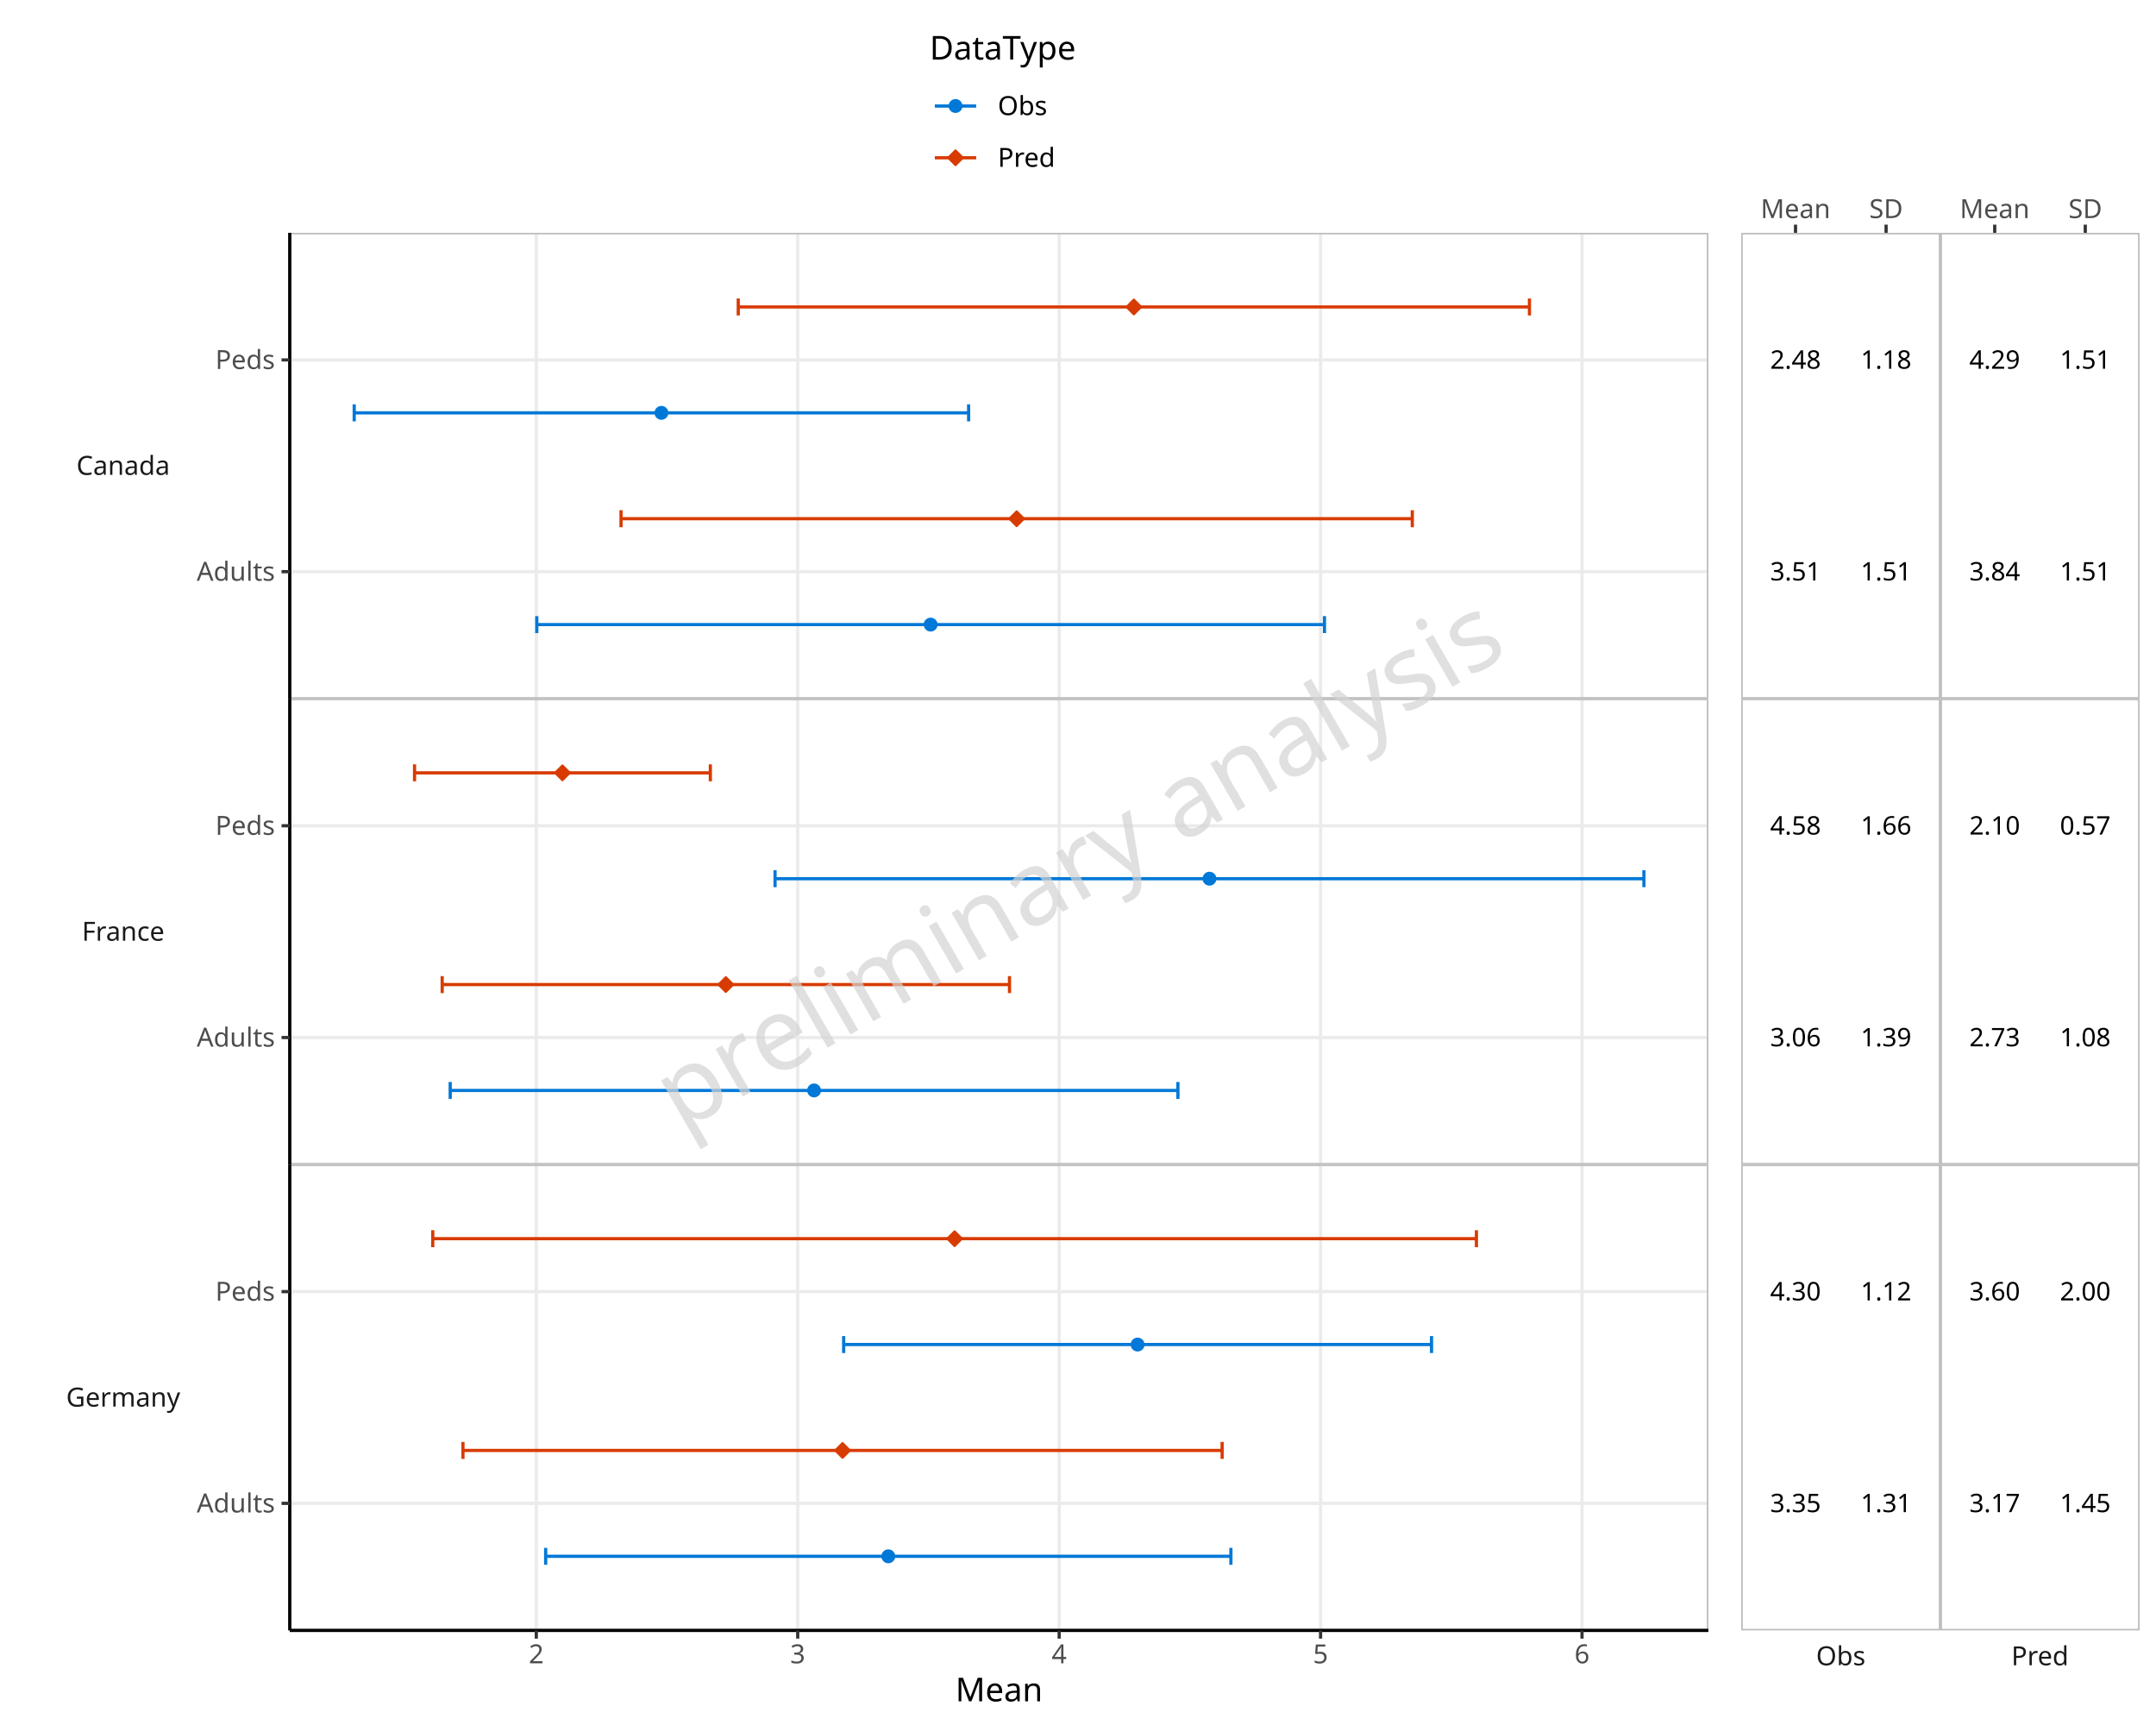
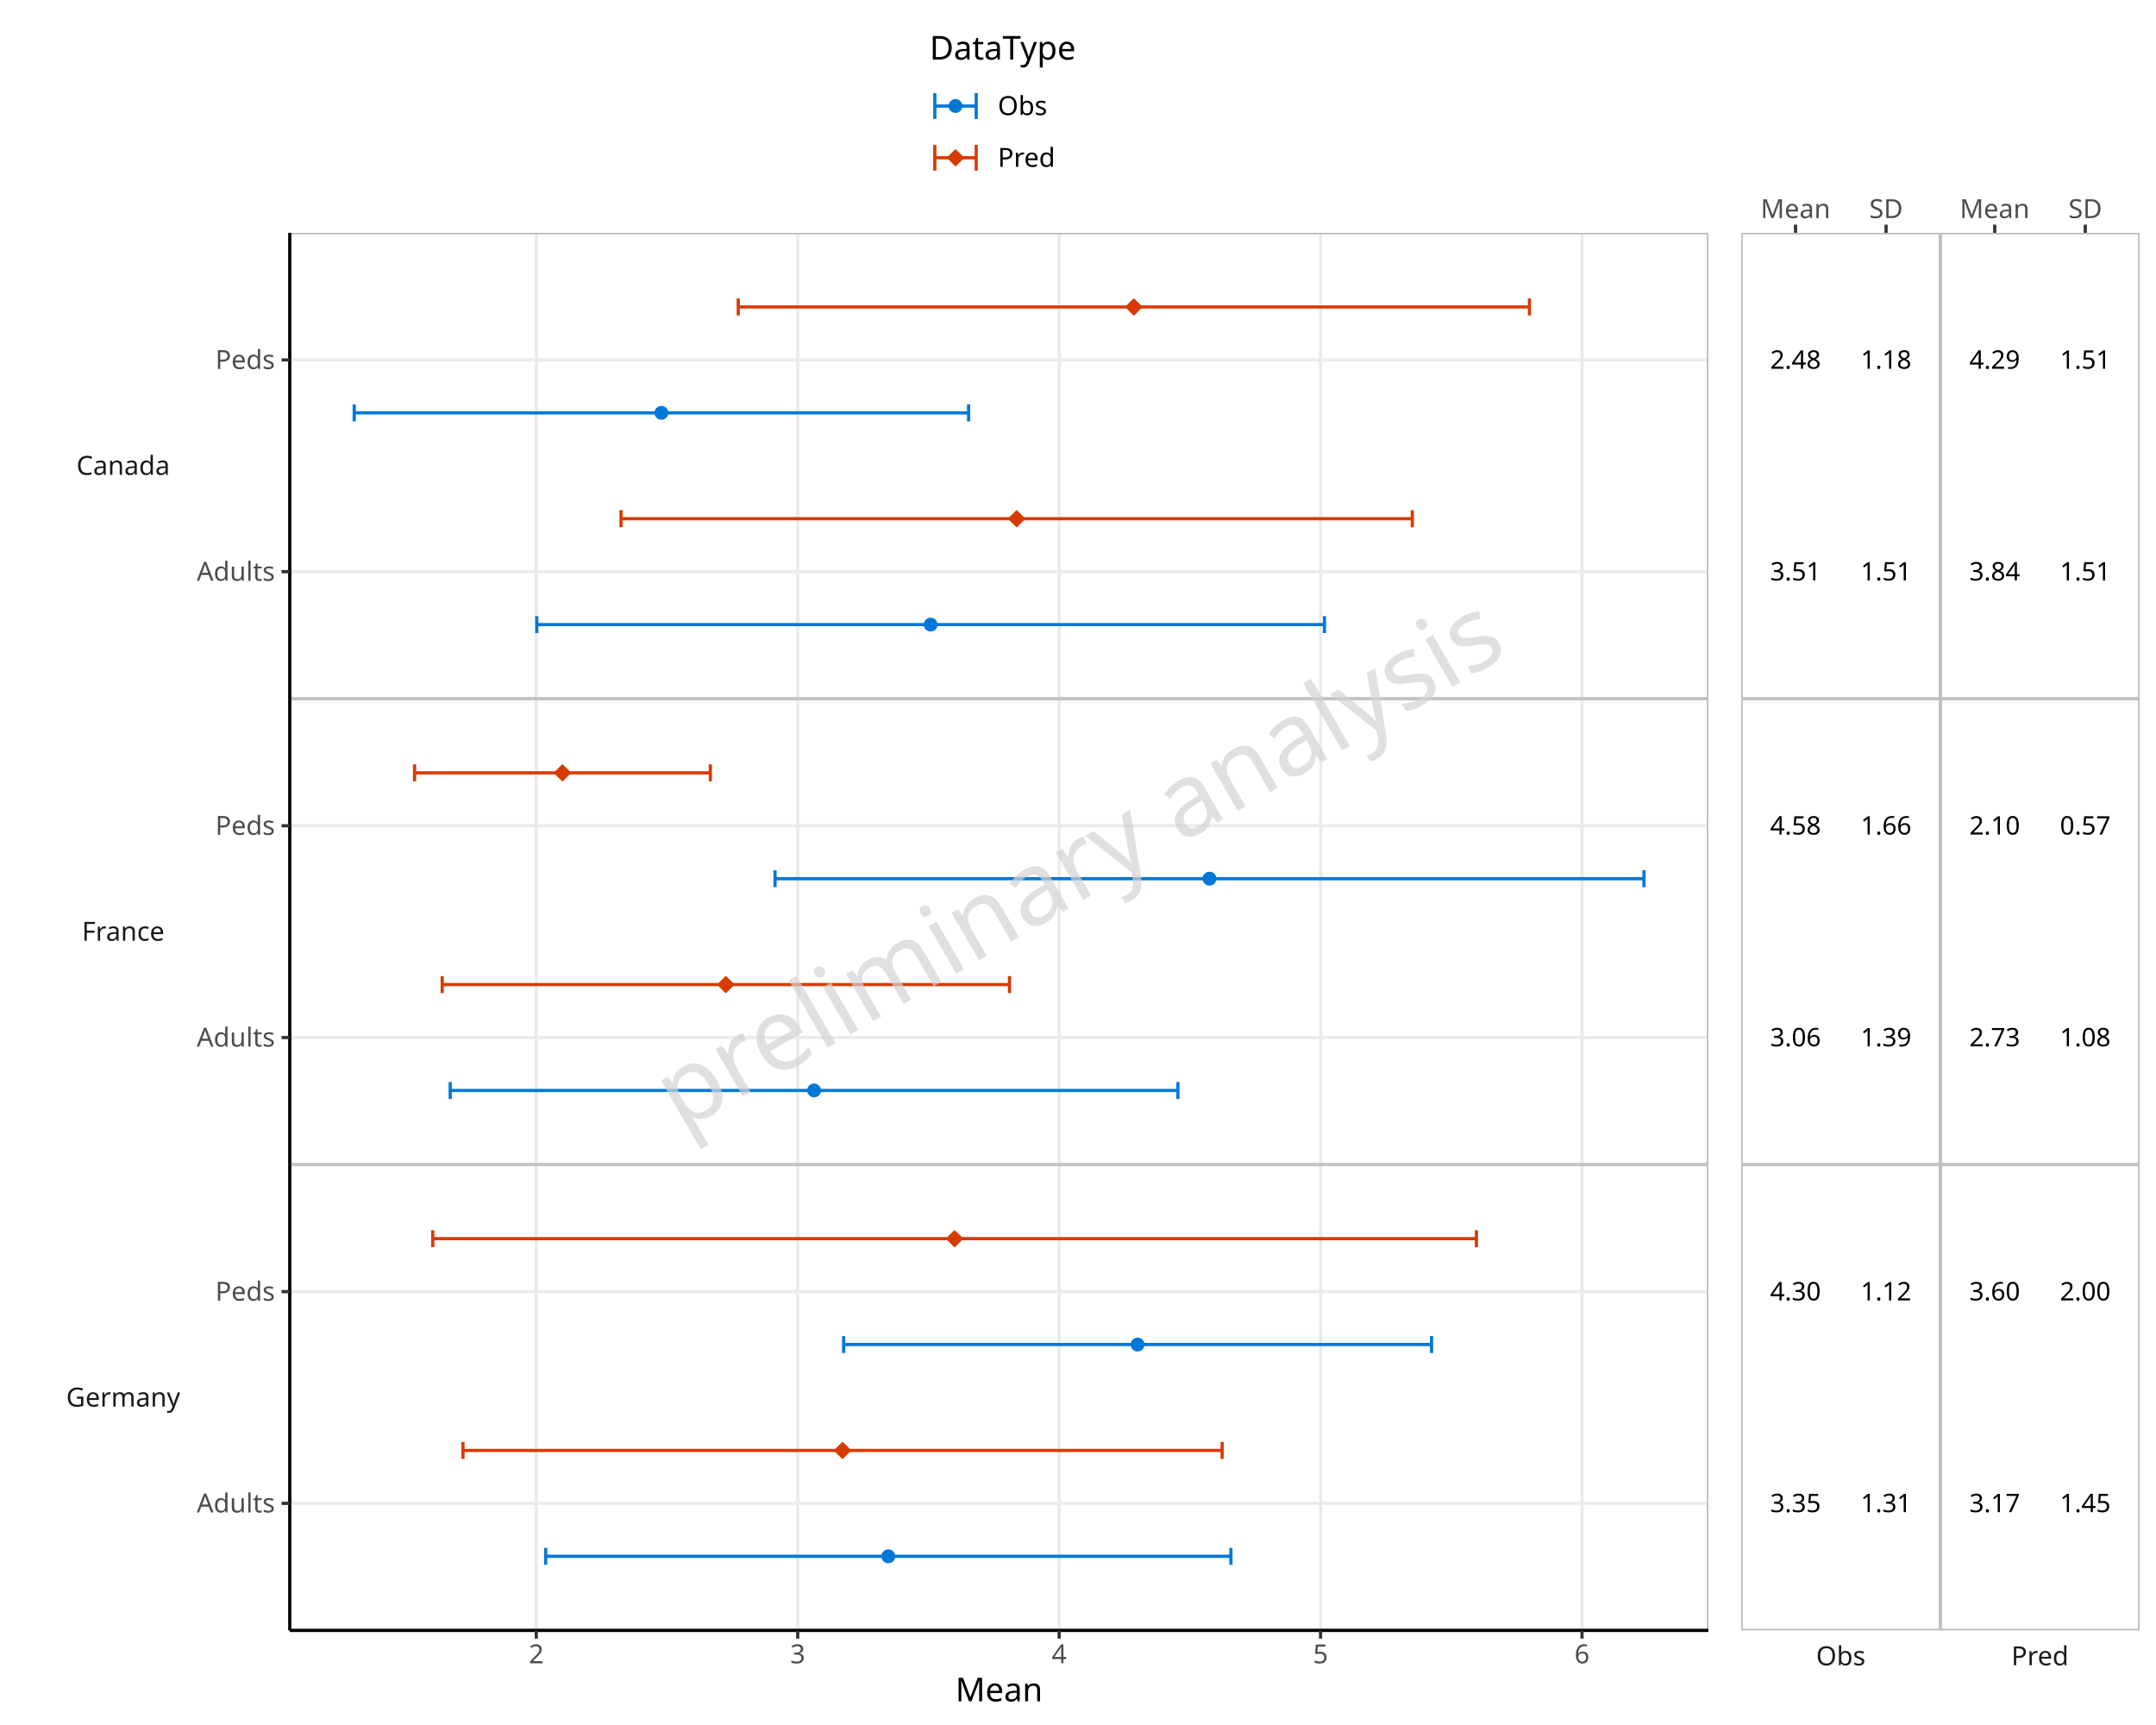
<svg xmlns="http://www.w3.org/2000/svg" class="svglite" data-engine-version="2.0" width="720.00pt" height="576.00pt" viewBox="0 0 720.00 576.00">
  <defs>
    <style type="text/css">
    .svglite line, .svglite polyline, .svglite polygon, .svglite path, .svglite rect, .svglite circle {
      fill: none;
      stroke: #000000;
      stroke-linecap: round;
      stroke-linejoin: round;
      stroke-miterlimit: 10.00;
    }
  </style>
  </defs>
  <rect width="100%" height="100%" style="stroke: none; fill: #FFFFFF;" />
  <defs>
    <clipPath id="cpMC4wMHw3MjAuMDB8MC4wMHw1NzYuMDA=">
      <rect x="0.00" y="0.00" width="720.00" height="576.00" />
    </clipPath>
  </defs>
  <g clip-path="url(#cpMC4wMHw3MjAuMDB8MC4wMHw1NzYuMDA=)">
</g>
  <defs>
    <clipPath id="cpMC4wMHw1NzYuMDB8MC4wMHw1NzYuMDA=">
      <rect x="0.00" y="0.00" width="576.00" height="576.00" />
    </clipPath>
  </defs>
  <g clip-path="url(#cpMC4wMHw1NzYuMDB8MC4wMHw1NzYuMDA=)">
    <rect x="0.00" y="0.00" width="576.00" height="576.00" style="stroke-width: 1.07; stroke: #FFFFFF; fill: #FFFFFF;" />
  </g>
  <g clip-path="url(#cpMC4wMHw3MjAuMDB8MC4wMHw1NzYuMDA=)">
</g>
  <defs>
    <clipPath id="cpOTYuNzZ8NTcwLjUyfDc3Ljc1fDIzMy4zMQ==">
      <rect x="96.76" y="77.75" width="473.76" height="155.55" />
    </clipPath>
  </defs>
  <g clip-path="url(#cpOTYuNzZ8NTcwLjUyfDc3Ljc1fDIzMy4zMQ==)">
    <rect x="96.76" y="77.75" width="473.76" height="155.55" style="stroke-width: 1.07; stroke: none; fill: #FFFFFF;" />
    <polyline points="96.76,190.88 570.52,190.88 " style="stroke-width: 1.07; stroke: #EBEBEB; stroke-linecap: butt;" />
    <polyline points="96.76,120.18 570.52,120.18 " style="stroke-width: 1.07; stroke: #EBEBEB; stroke-linecap: butt;" />
    <polyline points="179.10,233.31 179.10,77.75 " style="stroke-width: 1.07; stroke: #EBEBEB; stroke-linecap: butt;" />
    <polyline points="266.40,233.31 266.40,77.75 " style="stroke-width: 1.07; stroke: #EBEBEB; stroke-linecap: butt;" />
    <polyline points="353.71,233.31 353.71,77.75 " style="stroke-width: 1.07; stroke: #EBEBEB; stroke-linecap: butt;" />
    <polyline points="441.01,233.31 441.01,77.75 " style="stroke-width: 1.07; stroke: #EBEBEB; stroke-linecap: butt;" />
    <polyline points="528.32,233.31 528.32,77.75 " style="stroke-width: 1.07; stroke: #EBEBEB; stroke-linecap: butt;" />
    <polygon points="312.74,208.56 312.73,208.37 312.70,208.18 312.66,207.99 312.59,207.81 312.51,207.64 312.41,207.47 312.30,207.32 312.17,207.18 312.02,207.05 311.87,206.94 311.71,206.84 311.53,206.75 311.35,206.69 311.16,206.64 310.98,206.62 310.78,206.61 310.59,206.62 310.40,206.64 310.22,206.69 310.03,206.75 309.86,206.84 309.70,206.94 309.54,207.05 309.40,207.18 309.27,207.32 309.16,207.47 309.06,207.64 308.98,207.81 308.91,207.99 308.87,208.18 308.84,208.37 308.83,208.56 308.84,208.75 308.87,208.94 308.91,209.13 308.98,209.31 309.06,209.48 309.16,209.65 309.27,209.80 309.40,209.94 309.54,210.07 309.70,210.19 309.86,210.29 310.03,210.37 310.22,210.43 310.40,210.48 310.59,210.51 310.78,210.52 310.98,210.51 311.16,210.48 311.35,210.43 311.53,210.37 311.71,210.29 311.87,210.19 312.02,210.07 312.17,209.94 312.30,209.80 312.41,209.65 312.51,209.48 312.59,209.31 312.66,209.13 312.70,208.94 312.73,208.75 " style="stroke-width: 0.71; stroke: #0078D7; fill: #0078D7;" />
    <polygon points="222.84,137.86 222.83,137.66 222.80,137.47 222.75,137.29 222.69,137.11 222.60,136.93 222.51,136.77 222.39,136.61 222.26,136.47 222.12,136.34 221.97,136.23 221.80,136.13 221.63,136.05 221.45,135.98 221.26,135.94 221.07,135.91 220.88,135.90 220.69,135.91 220.50,135.94 220.31,135.98 220.13,136.05 219.96,136.13 219.79,136.23 219.64,136.34 219.50,136.47 219.37,136.61 219.25,136.77 219.15,136.93 219.07,137.11 219.01,137.29 218.96,137.47 218.93,137.66 218.92,137.86 218.93,138.05 218.96,138.24 219.01,138.42 219.07,138.60 219.15,138.78 219.25,138.94 219.37,139.10 219.50,139.24 219.64,139.37 219.79,139.48 219.96,139.58 220.13,139.66 220.31,139.73 220.50,139.77 220.69,139.80 220.88,139.81 221.07,139.80 221.26,139.77 221.45,139.73 221.63,139.66 221.80,139.58 221.97,139.48 222.12,139.37 222.26,139.24 222.39,139.10 222.51,138.94 222.60,138.78 222.69,138.60 222.75,138.42 222.80,138.24 222.83,138.05 " style="stroke-width: 0.71; stroke: #0078D7; fill: #0078D7;" />
    <polygon points="341.97,173.21 339.52,170.76 337.07,173.21 339.52,175.66 " style="stroke-width: 0.71; stroke: #D83B01; fill: #D83B01;" />
    <polygon points="381.10,102.50 378.65,100.05 376.20,102.50 378.65,104.95 " style="stroke-width: 0.71; stroke: #D83B01; fill: #D83B01;" />
    <line x1="179.26" y1="208.56" x2="442.31" y2="208.56" style="stroke-width: 1.07; stroke: #0078D7; stroke-linecap: butt;" />
    <line x1="118.29" y1="137.86" x2="323.47" y2="137.86" style="stroke-width: 1.07; stroke: #0078D7; stroke-linecap: butt;" />
    <line x1="207.40" y1="173.21" x2="471.64" y2="173.21" style="stroke-width: 1.07; stroke: #D83B01; stroke-linecap: butt;" />
    <line x1="246.54" y1="102.50" x2="510.76" y2="102.50" style="stroke-width: 1.07; stroke: #D83B01; stroke-linecap: butt;" />
    <line x1="179.26" y1="211.40" x2="179.26" y2="205.73" style="stroke-width: 1.07; stroke: #0078D7; stroke-linecap: butt;" />
    <line x1="118.29" y1="140.69" x2="118.29" y2="135.02" style="stroke-width: 1.07; stroke: #0078D7; stroke-linecap: butt;" />
    <line x1="207.40" y1="176.04" x2="207.40" y2="170.37" style="stroke-width: 1.07; stroke: #D83B01; stroke-linecap: butt;" />
    <line x1="246.54" y1="105.34" x2="246.54" y2="99.67" style="stroke-width: 1.07; stroke: #D83B01; stroke-linecap: butt;" />
    <line x1="442.31" y1="211.40" x2="442.31" y2="205.73" style="stroke-width: 1.07; stroke: #0078D7; stroke-linecap: butt;" />
    <line x1="323.47" y1="140.69" x2="323.47" y2="135.02" style="stroke-width: 1.07; stroke: #0078D7; stroke-linecap: butt;" />
    <line x1="471.64" y1="176.04" x2="471.64" y2="170.37" style="stroke-width: 1.07; stroke: #D83B01; stroke-linecap: butt;" />
    <line x1="510.76" y1="105.34" x2="510.76" y2="99.67" style="stroke-width: 1.07; stroke: #D83B01; stroke-linecap: butt;" />
    <rect x="96.76" y="77.75" width="473.76" height="155.55" style="stroke-width: 1.07; stroke: #BEBEBE;" />
  </g>
  <g clip-path="url(#cpMC4wMHw3MjAuMDB8MC4wMHw1NzYuMDA=)">
</g>
  <defs>
    <clipPath id="cpOTYuNzZ8NTcwLjUyfDIzMy4zMXwzODguODY=">
      <rect x="96.76" y="233.31" width="473.76" height="155.55" />
    </clipPath>
  </defs>
  <g clip-path="url(#cpOTYuNzZ8NTcwLjUyfDIzMy4zMXwzODguODY=)">
    <rect x="96.76" y="233.31" width="473.76" height="155.55" style="stroke-width: 1.07; stroke: none; fill: #FFFFFF;" />
    <polyline points="96.76,346.44 570.52,346.44 " style="stroke-width: 1.07; stroke: #EBEBEB; stroke-linecap: butt;" />
    <polyline points="96.76,275.73 570.52,275.73 " style="stroke-width: 1.07; stroke: #EBEBEB; stroke-linecap: butt;" />
    <polyline points="179.10,388.86 179.10,233.31 " style="stroke-width: 1.07; stroke: #EBEBEB; stroke-linecap: butt;" />
    <polyline points="266.40,388.86 266.40,233.31 " style="stroke-width: 1.07; stroke: #EBEBEB; stroke-linecap: butt;" />
    <polyline points="353.71,388.86 353.71,233.31 " style="stroke-width: 1.07; stroke: #EBEBEB; stroke-linecap: butt;" />
    <polyline points="441.01,388.86 441.01,233.31 " style="stroke-width: 1.07; stroke: #EBEBEB; stroke-linecap: butt;" />
    <polyline points="528.32,388.86 528.32,233.31 " style="stroke-width: 1.07; stroke: #EBEBEB; stroke-linecap: butt;" />
    <polygon points="273.82,364.12 273.81,363.92 273.78,363.73 273.73,363.55 273.67,363.37 273.58,363.19 273.49,363.03 273.37,362.87 273.24,362.73 273.10,362.60 272.95,362.49 272.78,362.39 272.61,362.31 272.43,362.24 272.24,362.20 272.05,362.17 271.86,362.16 271.67,362.17 271.48,362.20 271.29,362.24 271.11,362.31 270.94,362.39 270.77,362.49 270.62,362.60 270.48,362.73 270.35,362.87 270.23,363.03 270.13,363.19 270.05,363.37 269.99,363.55 269.94,363.73 269.91,363.92 269.90,364.12 269.91,364.31 269.94,364.50 269.99,364.68 270.05,364.86 270.13,365.04 270.23,365.20 270.35,365.36 270.48,365.50 270.62,365.63 270.77,365.74 270.94,365.84 271.11,365.92 271.29,365.99 271.48,366.03 271.67,366.06 271.86,366.07 272.05,366.06 272.24,366.03 272.43,365.99 272.61,365.92 272.78,365.84 272.95,365.74 273.10,365.63 273.24,365.50 273.37,365.36 273.49,365.20 273.58,365.04 273.67,364.86 273.73,364.68 273.78,364.50 273.81,364.31 " style="stroke-width: 0.71; stroke: #0078D7; fill: #0078D7;" />
    <polygon points="405.87,293.41 405.86,293.22 405.83,293.03 405.78,292.84 405.72,292.66 405.63,292.49 405.54,292.32 405.42,292.17 405.29,292.03 405.15,291.90 405.00,291.78 404.83,291.68 404.66,291.60 404.48,291.54 404.29,291.49 404.10,291.46 403.91,291.45 403.72,291.46 403.53,291.49 403.34,291.54 403.16,291.60 402.99,291.68 402.82,291.78 402.67,291.90 402.53,292.03 402.40,292.17 402.28,292.32 402.18,292.49 402.10,292.66 402.04,292.84 401.99,293.03 401.96,293.22 401.95,293.41 401.96,293.60 401.99,293.79 402.04,293.98 402.10,294.16 402.18,294.33 402.28,294.50 402.40,294.65 402.53,294.79 402.67,294.92 402.82,295.04 402.99,295.13 403.16,295.22 403.34,295.28 403.53,295.33 403.72,295.36 403.91,295.37 404.10,295.36 404.29,295.33 404.48,295.28 404.66,295.22 404.83,295.13 405.00,295.04 405.15,294.92 405.29,294.79 405.42,294.65 405.54,294.50 405.63,294.33 405.72,294.16 405.78,293.98 405.83,293.79 405.86,293.60 " style="stroke-width: 0.71; stroke: #0078D7; fill: #0078D7;" />
    <polygon points="244.84,328.76 242.39,326.31 239.94,328.76 242.39,331.21 " style="stroke-width: 0.71; stroke: #D83B01; fill: #D83B01;" />
    <polygon points="190.28,258.06 187.83,255.61 185.38,258.06 187.83,260.51 " style="stroke-width: 0.71; stroke: #D83B01; fill: #D83B01;" />
    <line x1="150.35" y1="364.12" x2="393.37" y2="364.12" style="stroke-width: 1.07; stroke: #0078D7; stroke-linecap: butt;" />
    <line x1="258.83" y1="293.41" x2="548.99" y2="293.41" style="stroke-width: 1.07; stroke: #0078D7; stroke-linecap: butt;" />
    <line x1="147.67" y1="328.76" x2="337.12" y2="328.76" style="stroke-width: 1.07; stroke: #D83B01; stroke-linecap: butt;" />
    <line x1="138.44" y1="258.06" x2="237.22" y2="258.06" style="stroke-width: 1.07; stroke: #D83B01; stroke-linecap: butt;" />
    <line x1="150.35" y1="366.95" x2="150.35" y2="361.28" style="stroke-width: 1.07; stroke: #0078D7; stroke-linecap: butt;" />
    <line x1="258.83" y1="296.24" x2="258.83" y2="290.57" style="stroke-width: 1.07; stroke: #0078D7; stroke-linecap: butt;" />
    <line x1="147.67" y1="331.60" x2="147.67" y2="325.93" style="stroke-width: 1.07; stroke: #D83B01; stroke-linecap: butt;" />
    <line x1="138.44" y1="260.89" x2="138.44" y2="255.22" style="stroke-width: 1.07; stroke: #D83B01; stroke-linecap: butt;" />
    <line x1="393.37" y1="366.95" x2="393.37" y2="361.28" style="stroke-width: 1.07; stroke: #0078D7; stroke-linecap: butt;" />
    <line x1="548.99" y1="296.24" x2="548.99" y2="290.57" style="stroke-width: 1.07; stroke: #0078D7; stroke-linecap: butt;" />
    <line x1="337.12" y1="331.60" x2="337.12" y2="325.93" style="stroke-width: 1.07; stroke: #D83B01; stroke-linecap: butt;" />
    <line x1="237.22" y1="260.89" x2="237.22" y2="255.22" style="stroke-width: 1.07; stroke: #D83B01; stroke-linecap: butt;" />
    <rect x="96.76" y="233.31" width="473.76" height="155.55" style="stroke-width: 1.07; stroke: #BEBEBE;" />
  </g>
  <g clip-path="url(#cpMC4wMHw3MjAuMDB8MC4wMHw1NzYuMDA=)">
</g>
  <defs>
    <clipPath id="cpOTYuNzZ8NTcwLjUyfDM4OC44Nnw1NDQuNDI=">
      <rect x="96.76" y="388.86" width="473.76" height="155.55" />
    </clipPath>
  </defs>
  <g clip-path="url(#cpOTYuNzZ8NTcwLjUyfDM4OC44Nnw1NDQuNDI=)">
    <rect x="96.76" y="388.86" width="473.76" height="155.55" style="stroke-width: 1.07; stroke: none; fill: #FFFFFF;" />
    <polyline points="96.76,501.99 570.52,501.99 " style="stroke-width: 1.07; stroke: #EBEBEB; stroke-linecap: butt;" />
    <polyline points="96.76,431.29 570.52,431.29 " style="stroke-width: 1.07; stroke: #EBEBEB; stroke-linecap: butt;" />
    <polyline points="179.10,544.42 179.10,388.86 " style="stroke-width: 1.07; stroke: #EBEBEB; stroke-linecap: butt;" />
    <polyline points="266.40,544.42 266.40,388.86 " style="stroke-width: 1.07; stroke: #EBEBEB; stroke-linecap: butt;" />
    <polyline points="353.71,544.42 353.71,388.86 " style="stroke-width: 1.07; stroke: #EBEBEB; stroke-linecap: butt;" />
    <polyline points="441.01,544.42 441.01,388.86 " style="stroke-width: 1.07; stroke: #EBEBEB; stroke-linecap: butt;" />
    <polyline points="528.32,544.42 528.32,388.86 " style="stroke-width: 1.07; stroke: #EBEBEB; stroke-linecap: butt;" />
    <polygon points="298.60,519.67 298.59,519.48 298.57,519.29 298.52,519.10 298.46,518.92 298.37,518.75 298.27,518.58 298.16,518.43 298.03,518.29 297.89,518.16 297.73,518.04 297.57,517.94 297.40,517.86 297.22,517.80 297.03,517.75 296.84,517.72 296.65,517.71 296.46,517.72 296.27,517.75 296.08,517.80 295.90,517.86 295.73,517.94 295.56,518.04 295.41,518.16 295.27,518.29 295.14,518.43 295.02,518.58 294.92,518.75 294.84,518.92 294.78,519.10 294.73,519.29 294.70,519.48 294.69,519.67 294.70,519.86 294.73,520.05 294.78,520.24 294.84,520.42 294.92,520.59 295.02,520.76 295.14,520.91 295.27,521.05 295.41,521.18 295.56,521.30 295.73,521.39 295.90,521.48 296.08,521.54 296.27,521.59 296.46,521.62 296.65,521.63 296.84,521.62 297.03,521.59 297.22,521.54 297.40,521.48 297.57,521.39 297.73,521.30 297.89,521.18 298.03,521.05 298.16,520.91 298.27,520.76 298.37,520.59 298.46,520.42 298.52,520.24 298.57,520.05 298.59,519.86 " style="stroke-width: 0.71; stroke: #0078D7; fill: #0078D7;" />
    <polygon points="381.86,448.96 381.85,448.77 381.82,448.58 381.77,448.40 381.71,448.21 381.63,448.04 381.53,447.88 381.41,447.72 381.28,447.58 381.14,447.45 380.99,447.34 380.82,447.24 380.65,447.16 380.47,447.09 380.28,447.05 380.09,447.02 379.90,447.01 379.71,447.02 379.52,447.05 379.33,447.09 379.15,447.16 378.98,447.24 378.81,447.34 378.66,447.45 378.52,447.58 378.39,447.72 378.27,447.88 378.18,448.04 378.09,448.21 378.03,448.40 377.98,448.58 377.95,448.77 377.94,448.96 377.95,449.16 377.98,449.35 378.03,449.53 378.09,449.71 378.18,449.89 378.27,450.05 378.39,450.20 378.52,450.35 378.66,450.48 378.81,450.59 378.98,450.69 379.15,450.77 379.33,450.84 379.52,450.88 379.71,450.91 379.90,450.92 380.09,450.91 380.28,450.88 380.47,450.84 380.65,450.77 380.82,450.69 380.99,450.59 381.14,450.48 381.28,450.35 381.41,450.20 381.53,450.05 381.63,449.89 381.71,449.71 381.77,449.53 381.82,449.35 381.85,449.16 " style="stroke-width: 0.71; stroke: #0078D7; fill: #0078D7;" />
    <polygon points="283.82,484.32 281.37,481.87 278.92,484.32 281.37,486.77 " style="stroke-width: 0.71; stroke: #D83B01; fill: #D83B01;" />
    <polygon points="321.24,413.61 318.79,411.16 316.34,413.61 318.79,416.06 " style="stroke-width: 0.71; stroke: #D83B01; fill: #D83B01;" />
    <line x1="182.23" y1="519.67" x2="411.06" y2="519.67" style="stroke-width: 1.07; stroke: #0078D7; stroke-linecap: butt;" />
    <line x1="281.74" y1="448.96" x2="478.06" y2="448.96" style="stroke-width: 1.07; stroke: #0078D7; stroke-linecap: butt;" />
    <line x1="154.61" y1="484.32" x2="408.13" y2="484.32" style="stroke-width: 1.07; stroke: #D83B01; stroke-linecap: butt;" />
    <line x1="144.52" y1="413.61" x2="493.05" y2="413.61" style="stroke-width: 1.07; stroke: #D83B01; stroke-linecap: butt;" />
    <line x1="182.23" y1="522.50" x2="182.23" y2="516.84" style="stroke-width: 1.07; stroke: #0078D7; stroke-linecap: butt;" />
    <line x1="281.74" y1="451.80" x2="281.74" y2="446.13" style="stroke-width: 1.07; stroke: #0078D7; stroke-linecap: butt;" />
    <line x1="154.61" y1="487.15" x2="154.61" y2="481.48" style="stroke-width: 1.07; stroke: #D83B01; stroke-linecap: butt;" />
    <line x1="144.52" y1="416.44" x2="144.52" y2="410.78" style="stroke-width: 1.07; stroke: #D83B01; stroke-linecap: butt;" />
    <line x1="411.06" y1="522.50" x2="411.06" y2="516.84" style="stroke-width: 1.07; stroke: #0078D7; stroke-linecap: butt;" />
    <line x1="478.06" y1="451.80" x2="478.06" y2="446.13" style="stroke-width: 1.07; stroke: #0078D7; stroke-linecap: butt;" />
    <line x1="408.13" y1="487.15" x2="408.13" y2="481.48" style="stroke-width: 1.07; stroke: #D83B01; stroke-linecap: butt;" />
    <line x1="493.05" y1="416.44" x2="493.05" y2="410.78" style="stroke-width: 1.07; stroke: #D83B01; stroke-linecap: butt;" />
    <rect x="96.76" y="388.86" width="473.76" height="155.55" style="stroke-width: 1.07; stroke: #BEBEBE;" />
  </g>
  <g clip-path="url(#cpMC4wMHw3MjAuMDB8MC4wMHw1NzYuMDA=)">
</g>
  <defs>
    <clipPath id="cpMTguMjF8NjQuMDd8NzcuNzV8MjMzLjMx">
      <rect x="18.21" y="77.75" width="45.87" height="155.55" />
    </clipPath>
  </defs>
  <g clip-path="url(#cpMTguMjF8NjQuMDd8NzcuNzV8MjMzLjMx)">
    <rect x="18.21" y="77.75" width="45.87" height="155.55" style="stroke-width: 1.07; stroke: none;" />
    <text x="41.14" y="158.56" text-anchor="middle" style="font-size: 8.80px; fill: #1A1A1A; font-family: sans;" textLength="30.83px" lengthAdjust="spacingAndGlyphs">Canada</text>
  </g>
  <g clip-path="url(#cpMC4wMHw3MjAuMDB8MC4wMHw1NzYuMDA=)">
</g>
  <defs>
    <clipPath id="cpMTguMjF8NjQuMDd8MjMzLjMxfDM4OC44Ng==">
      <rect x="18.21" y="233.31" width="45.87" height="155.55" />
    </clipPath>
  </defs>
  <g clip-path="url(#cpMTguMjF8NjQuMDd8MjMzLjMxfDM4OC44Ng==)">
    <rect x="18.21" y="233.31" width="45.87" height="155.55" style="stroke-width: 1.07; stroke: none;" />
    <text x="41.14" y="314.11" text-anchor="middle" style="font-size: 8.80px; fill: #1A1A1A; font-family: sans;" textLength="27.39px" lengthAdjust="spacingAndGlyphs">France</text>
  </g>
  <g clip-path="url(#cpMC4wMHw3MjAuMDB8MC4wMHw1NzYuMDA=)">
</g>
  <defs>
    <clipPath id="cpMTguMjF8NjQuMDd8Mzg4Ljg2fDU0NC40Mg==">
      <rect x="18.21" y="388.86" width="45.87" height="155.55" />
    </clipPath>
  </defs>
  <g clip-path="url(#cpMTguMjF8NjQuMDd8Mzg4Ljg2fDU0NC40Mg==)">
    <rect x="18.21" y="388.86" width="45.87" height="155.55" style="stroke-width: 1.07; stroke: none;" />
    <text x="41.14" y="469.67" text-anchor="middle" style="font-size: 8.80px; fill: #1A1A1A; font-family: sans;" textLength="36.20px" lengthAdjust="spacingAndGlyphs">Germany</text>
  </g>
  <g clip-path="url(#cpMC4wMHw3MjAuMDB8MC4wMHw1NzYuMDA=)">
    <polyline points="96.76,544.42 570.52,544.42 " style="stroke-width: 1.07; stroke-linecap: butt;" />
    <polyline points="179.10,547.16 179.10,544.42 " style="stroke-width: 1.07; stroke: #333333; stroke-linecap: butt;" />
    <polyline points="266.40,547.16 266.40,544.42 " style="stroke-width: 1.07; stroke: #333333; stroke-linecap: butt;" />
    <polyline points="353.71,547.16 353.71,544.42 " style="stroke-width: 1.07; stroke: #333333; stroke-linecap: butt;" />
    <polyline points="441.01,547.16 441.01,544.42 " style="stroke-width: 1.07; stroke: #333333; stroke-linecap: butt;" />
    <polyline points="528.32,547.16 528.32,544.42 " style="stroke-width: 1.07; stroke: #333333; stroke-linecap: butt;" />
    <text x="179.10" y="555.40" text-anchor="middle" style="font-size: 8.80px; fill: #4D4D4D; font-family: sans;" textLength="4.89px" lengthAdjust="spacingAndGlyphs">2</text>
    <text x="266.40" y="555.40" text-anchor="middle" style="font-size: 8.80px; fill: #4D4D4D; font-family: sans;" textLength="4.89px" lengthAdjust="spacingAndGlyphs">3</text>
    <text x="353.71" y="555.40" text-anchor="middle" style="font-size: 8.80px; fill: #4D4D4D; font-family: sans;" textLength="4.89px" lengthAdjust="spacingAndGlyphs">4</text>
    <text x="441.01" y="555.40" text-anchor="middle" style="font-size: 8.80px; fill: #4D4D4D; font-family: sans;" textLength="4.89px" lengthAdjust="spacingAndGlyphs">5</text>
    <text x="528.32" y="555.40" text-anchor="middle" style="font-size: 8.80px; fill: #4D4D4D; font-family: sans;" textLength="4.89px" lengthAdjust="spacingAndGlyphs">6</text>
    <polyline points="96.76,233.31 96.76,77.75 " style="stroke-width: 1.07; stroke-linecap: butt;" />
    <text x="91.83" y="193.91" text-anchor="end" style="font-size: 8.80px; fill: #4D4D4D; font-family: sans;" textLength="24.46px" lengthAdjust="spacingAndGlyphs">Adults</text>
    <text x="91.83" y="123.21" text-anchor="end" style="font-size: 8.80px; fill: #4D4D4D; font-family: sans;" textLength="20.06px" lengthAdjust="spacingAndGlyphs">Peds</text>
    <polyline points="94.02,190.88 96.76,190.88 " style="stroke-width: 1.07; stroke: #333333; stroke-linecap: butt;" />
    <polyline points="94.02,120.18 96.76,120.18 " style="stroke-width: 1.07; stroke: #333333; stroke-linecap: butt;" />
    <polyline points="96.76,388.86 96.76,233.31 " style="stroke-width: 1.07; stroke-linecap: butt;" />
    <text x="91.83" y="349.47" text-anchor="end" style="font-size: 8.80px; fill: #4D4D4D; font-family: sans;" textLength="24.46px" lengthAdjust="spacingAndGlyphs">Adults</text>
    <text x="91.83" y="278.76" text-anchor="end" style="font-size: 8.80px; fill: #4D4D4D; font-family: sans;" textLength="20.06px" lengthAdjust="spacingAndGlyphs">Peds</text>
    <polyline points="94.02,346.44 96.76,346.44 " style="stroke-width: 1.07; stroke: #333333; stroke-linecap: butt;" />
    <polyline points="94.02,275.73 96.76,275.73 " style="stroke-width: 1.07; stroke: #333333; stroke-linecap: butt;" />
    <polyline points="96.76,544.42 96.76,388.86 " style="stroke-width: 1.07; stroke-linecap: butt;" />
    <text x="91.83" y="505.02" text-anchor="end" style="font-size: 8.80px; fill: #4D4D4D; font-family: sans;" textLength="24.46px" lengthAdjust="spacingAndGlyphs">Adults</text>
    <text x="91.83" y="434.31" text-anchor="end" style="font-size: 8.80px; fill: #4D4D4D; font-family: sans;" textLength="20.06px" lengthAdjust="spacingAndGlyphs">Peds</text>
    <polyline points="94.02,501.99 96.76,501.99 " style="stroke-width: 1.07; stroke: #333333; stroke-linecap: butt;" />
    <polyline points="94.02,431.29 96.76,431.29 " style="stroke-width: 1.07; stroke: #333333; stroke-linecap: butt;" />
    <text x="333.64" y="568.10" text-anchor="middle" style="font-size: 11.00px; font-family: sans;" textLength="27.52px" lengthAdjust="spacingAndGlyphs">Mean</text>
    <rect x="304.98" y="5.48" width="57.32" height="61.32" style="stroke-width: 1.07; stroke: none; fill: #FFFFFF;" />
    <text x="310.46" y="19.90" style="font-size: 11.00px; font-family: sans;" textLength="47.70px" lengthAdjust="spacingAndGlyphs">DataType</text>
    <rect x="310.46" y="26.76" width="17.28" height="17.28" style="stroke-width: 1.07; stroke: none; fill: #FFFFFF;" />
    <polygon points="321.05,35.40 321.04,35.20 321.01,35.01 320.97,34.83 320.90,34.65 320.82,34.47 320.72,34.31 320.61,34.16 320.48,34.01 320.34,33.88 320.18,33.77 320.02,33.67 319.84,33.59 319.66,33.52 319.48,33.48 319.29,33.45 319.10,33.44 318.90,33.45 318.71,33.48 318.53,33.52 318.35,33.59 318.17,33.67 318.01,33.77 317.86,33.88 317.71,34.01 317.58,34.16 317.47,34.31 317.37,34.47 317.29,34.65 317.22,34.83 317.18,35.01 317.15,35.20 317.14,35.40 317.15,35.59 317.18,35.78 317.22,35.96 317.29,36.14 317.37,36.32 317.47,36.48 317.58,36.64 317.71,36.78 317.86,36.91 318.01,37.02 318.17,37.12 318.35,37.20 318.53,37.27 318.71,37.31 318.90,37.34 319.10,37.35 319.29,37.34 319.48,37.31 319.66,37.27 319.84,37.20 320.02,37.12 320.18,37.02 320.34,36.91 320.48,36.78 320.61,36.64 320.72,36.48 320.82,36.32 320.90,36.14 320.97,35.96 321.01,35.78 321.04,35.59 " style="stroke-width: 0.71; stroke: #0078D7; fill: #0078D7;" />
    <line x1="312.18" y1="35.40" x2="326.01" y2="35.40" style="stroke-width: 1.07; stroke: #0078D7; stroke-linecap: butt;" />
+     <line x1="312.18" y1="39.72" x2="312.18" y2="31.08" style="stroke-width: 1.07; stroke: #0078D7; stroke-linecap: butt;" />
+     <line x1="326.01" y1="39.72" x2="326.01" y2="31.08" style="stroke-width: 1.07; stroke: #0078D7; stroke-linecap: butt;" />
    <rect x="310.46" y="44.04" width="17.28" height="17.28" style="stroke-width: 1.07; stroke: none; fill: #FFFFFF;" />
    <polygon points="321.55,52.68 319.10,50.23 316.65,52.68 319.10,55.13 " style="stroke-width: 0.71; stroke: #D83B01; fill: #D83B01;" />
    <line x1="312.18" y1="52.68" x2="326.01" y2="52.68" style="stroke-width: 1.07; stroke: #D83B01; stroke-linecap: butt;" />
+     <line x1="312.18" y1="57.00" x2="312.18" y2="48.36" style="stroke-width: 1.07; stroke: #D83B01; stroke-linecap: butt;" />
+     <line x1="326.01" y1="57.00" x2="326.01" y2="48.36" style="stroke-width: 1.07; stroke: #D83B01; stroke-linecap: butt;" />
    <text x="333.22" y="38.42" style="font-size: 8.80px; font-family: sans;" textLength="16.15px" lengthAdjust="spacingAndGlyphs">Obs</text>
    <text x="333.22" y="55.70" style="font-size: 8.80px; font-family: sans;" textLength="18.59px" lengthAdjust="spacingAndGlyphs">Pred</text>
  </g>
  <defs>
    <clipPath id="cpNTc2LjAwfDcyMC4wMHwwLjAwfDU3Ni4wMA==">
      <rect x="576.00" y="0.00" width="144.00" height="576.00" />
    </clipPath>
  </defs>
  <g clip-path="url(#cpNTc2LjAwfDcyMC4wMHwwLjAwfDU3Ni4wMA==)">
    <rect x="576.00" y="0.00" width="144.00" height="576.00" style="stroke-width: 1.07; stroke: #FFFFFF; fill: #FFFFFF;" />
  </g>
  <g clip-path="url(#cpMC4wMHw3MjAuMDB8MC4wMHw1NzYuMDA=)">
</g>
  <defs>
    <clipPath id="cpNTgxLjQ4fDY0OC4wMHw3Ny43NXwyMzMuMzE=">
      <rect x="581.48" y="77.75" width="66.52" height="155.55" />
    </clipPath>
  </defs>
  <g clip-path="url(#cpNTgxLjQ4fDY0OC4wMHw3Ny43NXwyMzMuMzE=)">
    <rect x="581.48" y="77.75" width="66.52" height="155.55" style="stroke-width: 1.07; stroke: none; fill: #FFFFFF;" />
    <text x="599.62" y="193.82" text-anchor="middle" style="font-size: 8.54px; font-family: sans;" textLength="16.61px" lengthAdjust="spacingAndGlyphs">3.51</text>
    <text x="599.62" y="123.12" text-anchor="middle" style="font-size: 8.54px; font-family: sans;" textLength="16.61px" lengthAdjust="spacingAndGlyphs">2.48</text>
    <text x="629.86" y="193.82" text-anchor="middle" style="font-size: 8.54px; font-family: sans;" textLength="16.61px" lengthAdjust="spacingAndGlyphs">1.51</text>
    <text x="629.86" y="123.12" text-anchor="middle" style="font-size: 8.54px; font-family: sans;" textLength="16.61px" lengthAdjust="spacingAndGlyphs">1.18</text>
    <rect x="581.48" y="77.75" width="66.52" height="155.55" style="stroke-width: 1.07; stroke: #BEBEBE;" />
  </g>
  <g clip-path="url(#cpMC4wMHw3MjAuMDB8MC4wMHw1NzYuMDA=)">
</g>
  <defs>
    <clipPath id="cpNTgxLjQ4fDY0OC4wMHwyMzMuMzF8Mzg4Ljg2">
      <rect x="581.48" y="233.31" width="66.52" height="155.55" />
    </clipPath>
  </defs>
  <g clip-path="url(#cpNTgxLjQ4fDY0OC4wMHwyMzMuMzF8Mzg4Ljg2)">
    <rect x="581.48" y="233.31" width="66.52" height="155.55" style="stroke-width: 1.07; stroke: none; fill: #FFFFFF;" />
    <text x="599.62" y="349.38" text-anchor="middle" style="font-size: 8.54px; font-family: sans;" textLength="16.61px" lengthAdjust="spacingAndGlyphs">3.06</text>
    <text x="599.62" y="278.67" text-anchor="middle" style="font-size: 8.54px; font-family: sans;" textLength="16.61px" lengthAdjust="spacingAndGlyphs">4.58</text>
    <text x="629.86" y="349.38" text-anchor="middle" style="font-size: 8.54px; font-family: sans;" textLength="16.61px" lengthAdjust="spacingAndGlyphs">1.39</text>
    <text x="629.86" y="278.67" text-anchor="middle" style="font-size: 8.54px; font-family: sans;" textLength="16.61px" lengthAdjust="spacingAndGlyphs">1.66</text>
    <rect x="581.48" y="233.31" width="66.52" height="155.55" style="stroke-width: 1.07; stroke: #BEBEBE;" />
  </g>
  <g clip-path="url(#cpMC4wMHw3MjAuMDB8MC4wMHw1NzYuMDA=)">
</g>
  <defs>
    <clipPath id="cpNTgxLjQ4fDY0OC4wMHwzODguODZ8NTQ0LjQy">
      <rect x="581.48" y="388.86" width="66.52" height="155.55" />
    </clipPath>
  </defs>
  <g clip-path="url(#cpNTgxLjQ4fDY0OC4wMHwzODguODZ8NTQ0LjQy)">
    <rect x="581.48" y="388.86" width="66.52" height="155.55" style="stroke-width: 1.07; stroke: none; fill: #FFFFFF;" />
    <text x="599.62" y="504.93" text-anchor="middle" style="font-size: 8.54px; font-family: sans;" textLength="16.61px" lengthAdjust="spacingAndGlyphs">3.35</text>
    <text x="599.62" y="434.22" text-anchor="middle" style="font-size: 8.54px; font-family: sans;" textLength="16.61px" lengthAdjust="spacingAndGlyphs">4.30</text>
    <text x="629.86" y="504.93" text-anchor="middle" style="font-size: 8.54px; font-family: sans;" textLength="16.61px" lengthAdjust="spacingAndGlyphs">1.31</text>
    <text x="629.86" y="434.22" text-anchor="middle" style="font-size: 8.54px; font-family: sans;" textLength="16.61px" lengthAdjust="spacingAndGlyphs">1.12</text>
    <rect x="581.48" y="388.86" width="66.52" height="155.55" style="stroke-width: 1.07; stroke: #BEBEBE;" />
  </g>
  <g clip-path="url(#cpMC4wMHw3MjAuMDB8MC4wMHw1NzYuMDA=)">
</g>
  <defs>
    <clipPath id="cpNjQ4LjAwfDcxNC41Mnw3Ny43NXwyMzMuMzE=">
      <rect x="648.00" y="77.75" width="66.52" height="155.55" />
    </clipPath>
  </defs>
  <g clip-path="url(#cpNjQ4LjAwfDcxNC41Mnw3Ny43NXwyMzMuMzE=)">
    <rect x="648.00" y="77.75" width="66.52" height="155.55" style="stroke-width: 1.07; stroke: none; fill: #FFFFFF;" />
    <text x="666.14" y="193.82" text-anchor="middle" style="font-size: 8.54px; font-family: sans;" textLength="16.61px" lengthAdjust="spacingAndGlyphs">3.84</text>
    <text x="666.14" y="123.12" text-anchor="middle" style="font-size: 8.54px; font-family: sans;" textLength="16.61px" lengthAdjust="spacingAndGlyphs">4.29</text>
    <text x="696.38" y="193.82" text-anchor="middle" style="font-size: 8.54px; font-family: sans;" textLength="16.61px" lengthAdjust="spacingAndGlyphs">1.51</text>
    <text x="696.38" y="123.12" text-anchor="middle" style="font-size: 8.54px; font-family: sans;" textLength="16.61px" lengthAdjust="spacingAndGlyphs">1.51</text>
    <rect x="648.00" y="77.75" width="66.52" height="155.55" style="stroke-width: 1.07; stroke: #BEBEBE;" />
  </g>
  <g clip-path="url(#cpMC4wMHw3MjAuMDB8MC4wMHw1NzYuMDA=)">
</g>
  <defs>
    <clipPath id="cpNjQ4LjAwfDcxNC41MnwyMzMuMzF8Mzg4Ljg2">
      <rect x="648.00" y="233.31" width="66.52" height="155.55" />
    </clipPath>
  </defs>
  <g clip-path="url(#cpNjQ4LjAwfDcxNC41MnwyMzMuMzF8Mzg4Ljg2)">
    <rect x="648.00" y="233.31" width="66.52" height="155.55" style="stroke-width: 1.07; stroke: none; fill: #FFFFFF;" />
    <text x="666.14" y="349.38" text-anchor="middle" style="font-size: 8.54px; font-family: sans;" textLength="16.61px" lengthAdjust="spacingAndGlyphs">2.73</text>
    <text x="666.14" y="278.67" text-anchor="middle" style="font-size: 8.54px; font-family: sans;" textLength="16.61px" lengthAdjust="spacingAndGlyphs">2.10</text>
    <text x="696.38" y="349.38" text-anchor="middle" style="font-size: 8.54px; font-family: sans;" textLength="16.61px" lengthAdjust="spacingAndGlyphs">1.08</text>
    <text x="696.38" y="278.67" text-anchor="middle" style="font-size: 8.54px; font-family: sans;" textLength="16.61px" lengthAdjust="spacingAndGlyphs">0.57</text>
    <rect x="648.00" y="233.31" width="66.52" height="155.55" style="stroke-width: 1.07; stroke: #BEBEBE;" />
  </g>
  <g clip-path="url(#cpMC4wMHw3MjAuMDB8MC4wMHw1NzYuMDA=)">
</g>
  <defs>
    <clipPath id="cpNjQ4LjAwfDcxNC41MnwzODguODZ8NTQ0LjQy">
      <rect x="648.00" y="388.86" width="66.52" height="155.55" />
    </clipPath>
  </defs>
  <g clip-path="url(#cpNjQ4LjAwfDcxNC41MnwzODguODZ8NTQ0LjQy)">
    <rect x="648.00" y="388.86" width="66.52" height="155.55" style="stroke-width: 1.07; stroke: none; fill: #FFFFFF;" />
    <text x="666.14" y="504.93" text-anchor="middle" style="font-size: 8.54px; font-family: sans;" textLength="16.61px" lengthAdjust="spacingAndGlyphs">3.17</text>
    <text x="666.14" y="434.22" text-anchor="middle" style="font-size: 8.54px; font-family: sans;" textLength="16.61px" lengthAdjust="spacingAndGlyphs">3.60</text>
    <text x="696.38" y="504.93" text-anchor="middle" style="font-size: 8.54px; font-family: sans;" textLength="16.61px" lengthAdjust="spacingAndGlyphs">1.45</text>
    <text x="696.38" y="434.22" text-anchor="middle" style="font-size: 8.54px; font-family: sans;" textLength="16.61px" lengthAdjust="spacingAndGlyphs">2.00</text>
    <rect x="648.00" y="388.86" width="66.52" height="155.55" style="stroke-width: 1.07; stroke: #BEBEBE;" />
  </g>
  <g clip-path="url(#cpMC4wMHw3MjAuMDB8MC4wMHw1NzYuMDA=)">
</g>
  <defs>
    <clipPath id="cpNTgxLjQ4fDY0OC4wMHw1NDQuNDJ8NTYxLjYz">
      <rect x="581.48" y="544.42" width="66.52" height="17.21" />
    </clipPath>
  </defs>
  <g clip-path="url(#cpNTgxLjQ4fDY0OC4wMHw1NDQuNDJ8NTYxLjYz)">
    <rect x="581.48" y="544.42" width="66.52" height="17.21" style="stroke-width: 1.07; stroke: none;" />
    <text x="614.74" y="556.05" text-anchor="middle" style="font-size: 8.80px; fill: #1A1A1A; font-family: sans;" textLength="16.15px" lengthAdjust="spacingAndGlyphs">Obs</text>
  </g>
  <g clip-path="url(#cpMC4wMHw3MjAuMDB8MC4wMHw1NzYuMDA=)">
</g>
  <defs>
    <clipPath id="cpNjQ4LjAwfDcxNC41Mnw1NDQuNDJ8NTYxLjYz">
      <rect x="648.00" y="544.42" width="66.52" height="17.21" />
    </clipPath>
  </defs>
  <g clip-path="url(#cpNjQ4LjAwfDcxNC41Mnw1NDQuNDJ8NTYxLjYz)">
    <rect x="648.00" y="544.42" width="66.52" height="17.21" style="stroke-width: 1.07; stroke: none;" />
    <text x="681.26" y="556.05" text-anchor="middle" style="font-size: 8.80px; fill: #1A1A1A; font-family: sans;" textLength="18.59px" lengthAdjust="spacingAndGlyphs">Pred</text>
  </g>
  <g clip-path="url(#cpMC4wMHw3MjAuMDB8MC4wMHw1NzYuMDA=)">
    <polyline points="599.62,75.01 599.62,77.75 " style="stroke-width: 1.07; stroke: #333333; stroke-linecap: butt;" />
    <polyline points="629.86,75.01 629.86,77.75 " style="stroke-width: 1.07; stroke: #333333; stroke-linecap: butt;" />
    <text x="599.62" y="72.82" text-anchor="middle" style="font-size: 8.80px; fill: #4D4D4D; font-family: sans;" textLength="22.02px" lengthAdjust="spacingAndGlyphs">Mean</text>
    <text x="629.86" y="72.82" text-anchor="middle" style="font-size: 8.80px; fill: #4D4D4D; font-family: sans;" textLength="12.23px" lengthAdjust="spacingAndGlyphs">SD</text>
    <polyline points="666.14,75.01 666.14,77.75 " style="stroke-width: 1.07; stroke: #333333; stroke-linecap: butt;" />
    <polyline points="696.38,75.01 696.38,77.75 " style="stroke-width: 1.07; stroke: #333333; stroke-linecap: butt;" />
    <text x="666.14" y="72.82" text-anchor="middle" style="font-size: 8.80px; fill: #4D4D4D; font-family: sans;" textLength="22.02px" lengthAdjust="spacingAndGlyphs">Mean</text>
    <text x="696.38" y="72.82" text-anchor="middle" style="font-size: 8.80px; fill: #4D4D4D; font-family: sans;" textLength="12.23px" lengthAdjust="spacingAndGlyphs">SD</text>
    <text transform="translate(365.87,298.17) rotate(-30)" text-anchor="middle" style="font-size: 34.14px; fill: #D3D3D3; fill-opacity: 0.70; font-family: sans;" textLength="299.85px" lengthAdjust="spacingAndGlyphs">preliminary analysis</text>
  </g>
</svg>
